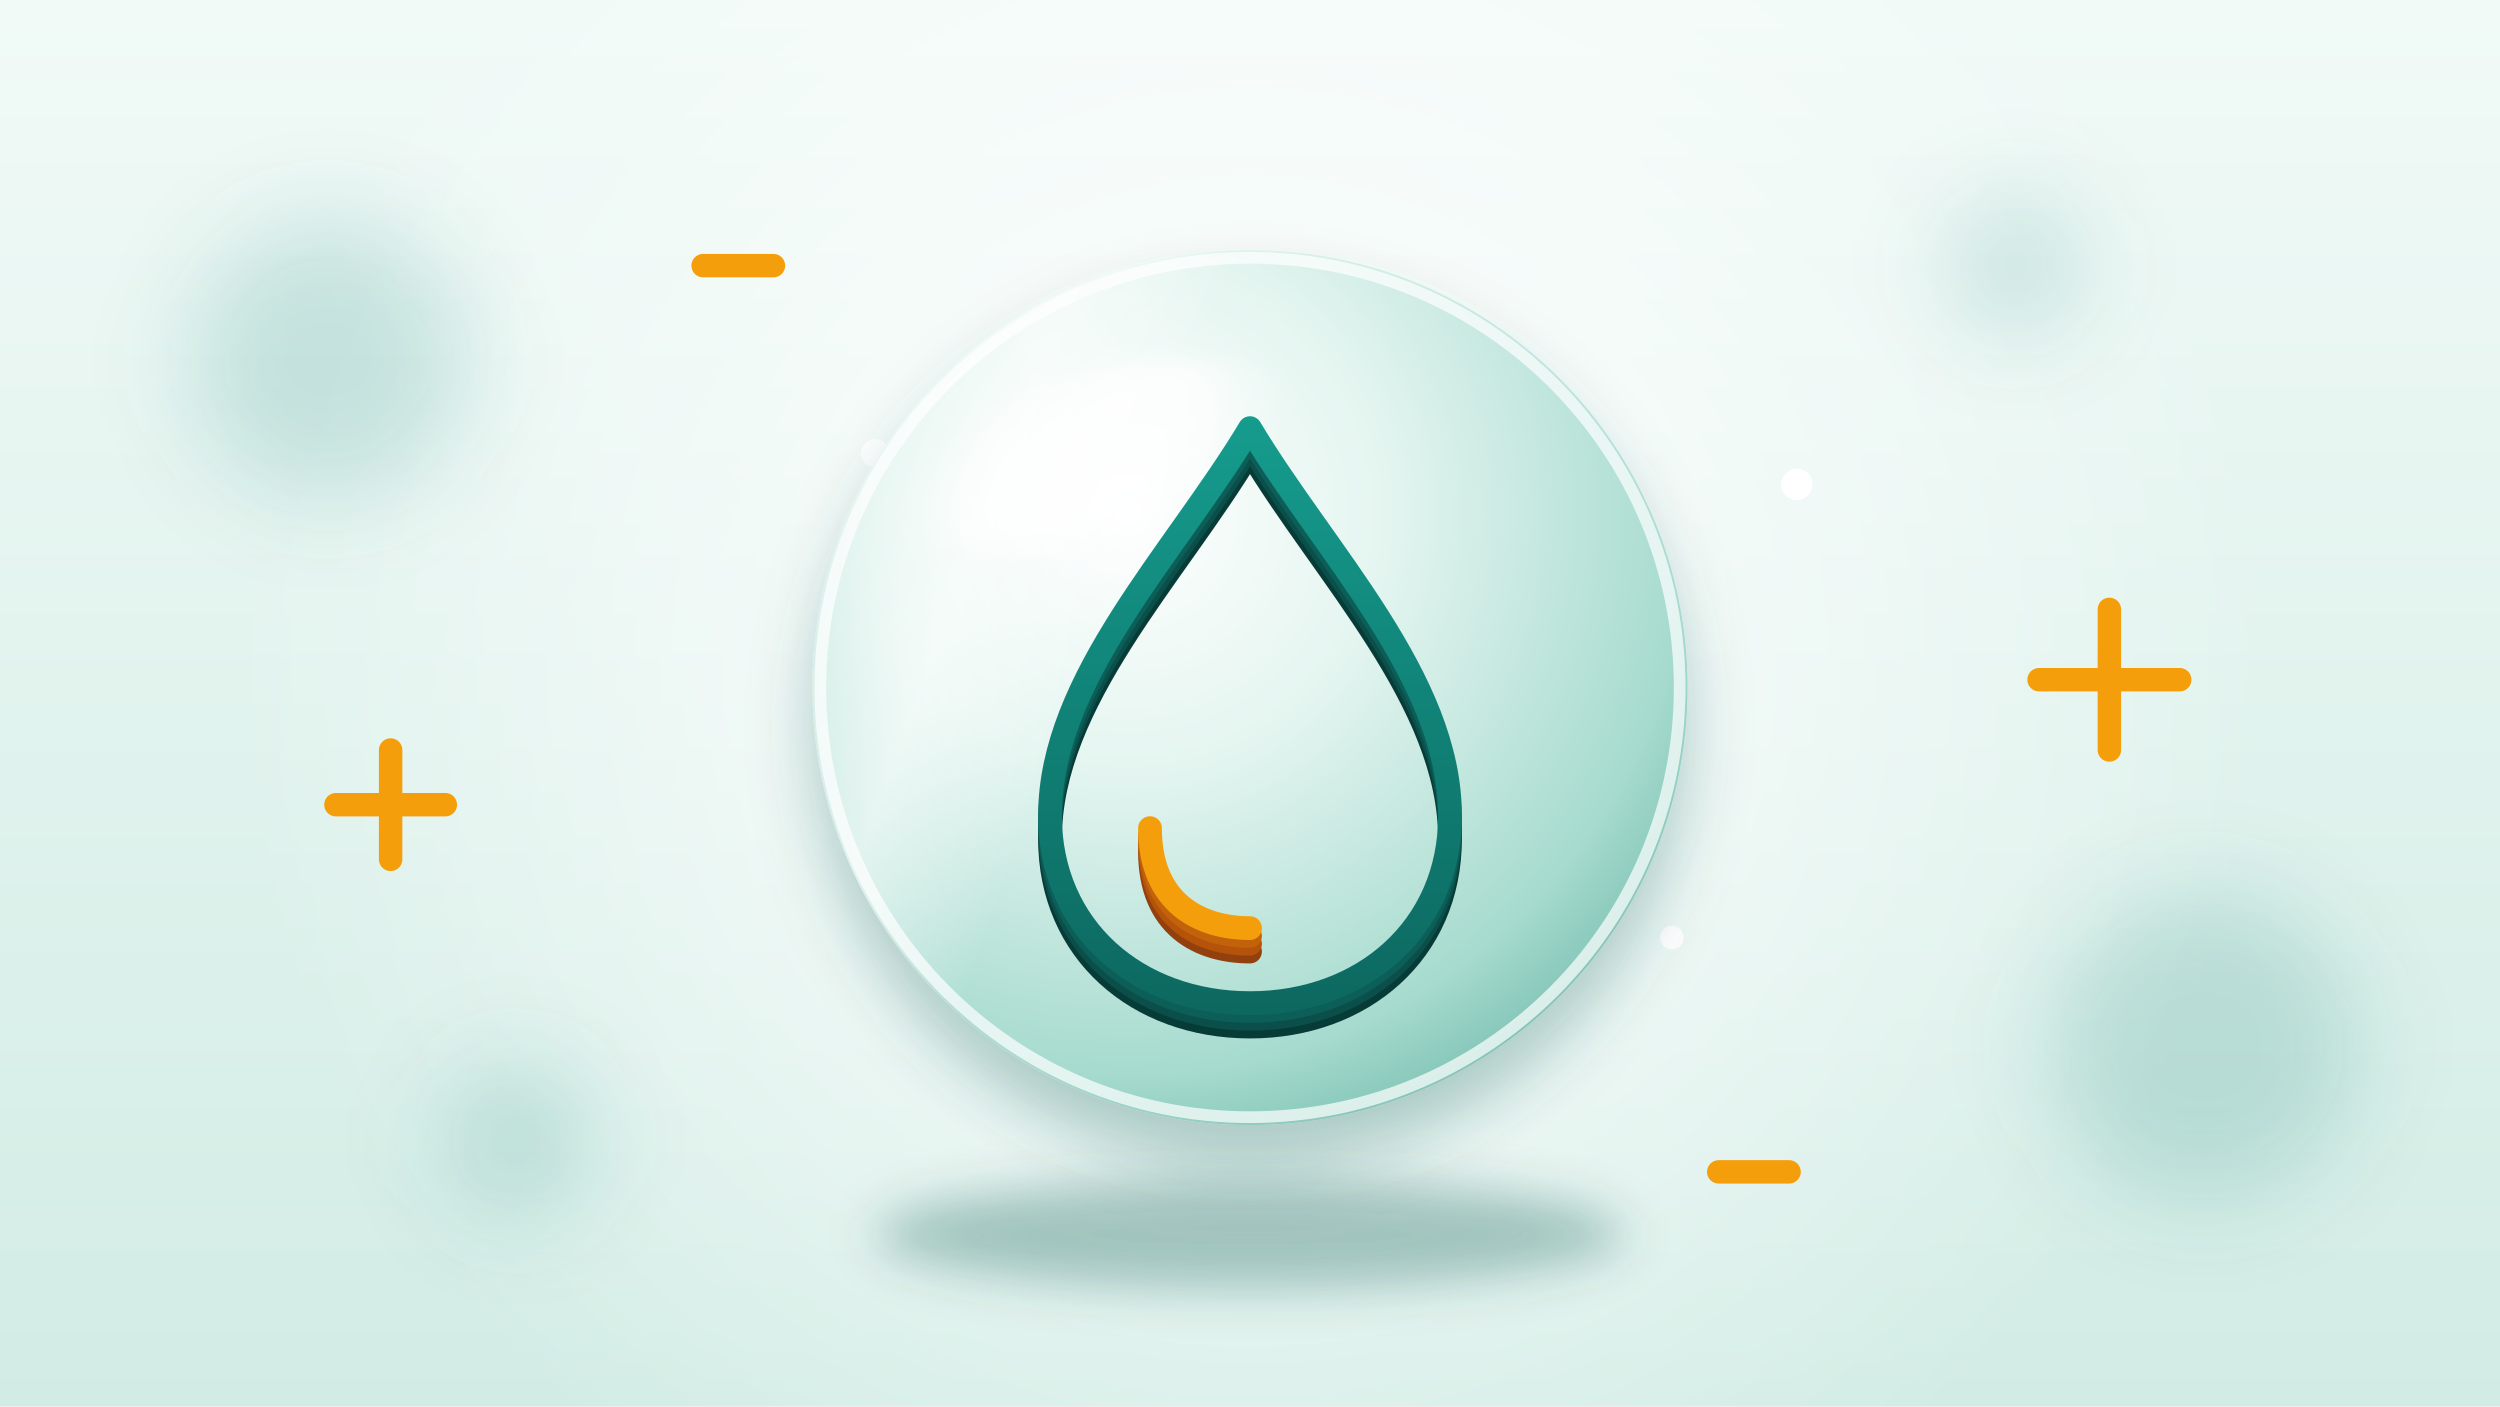
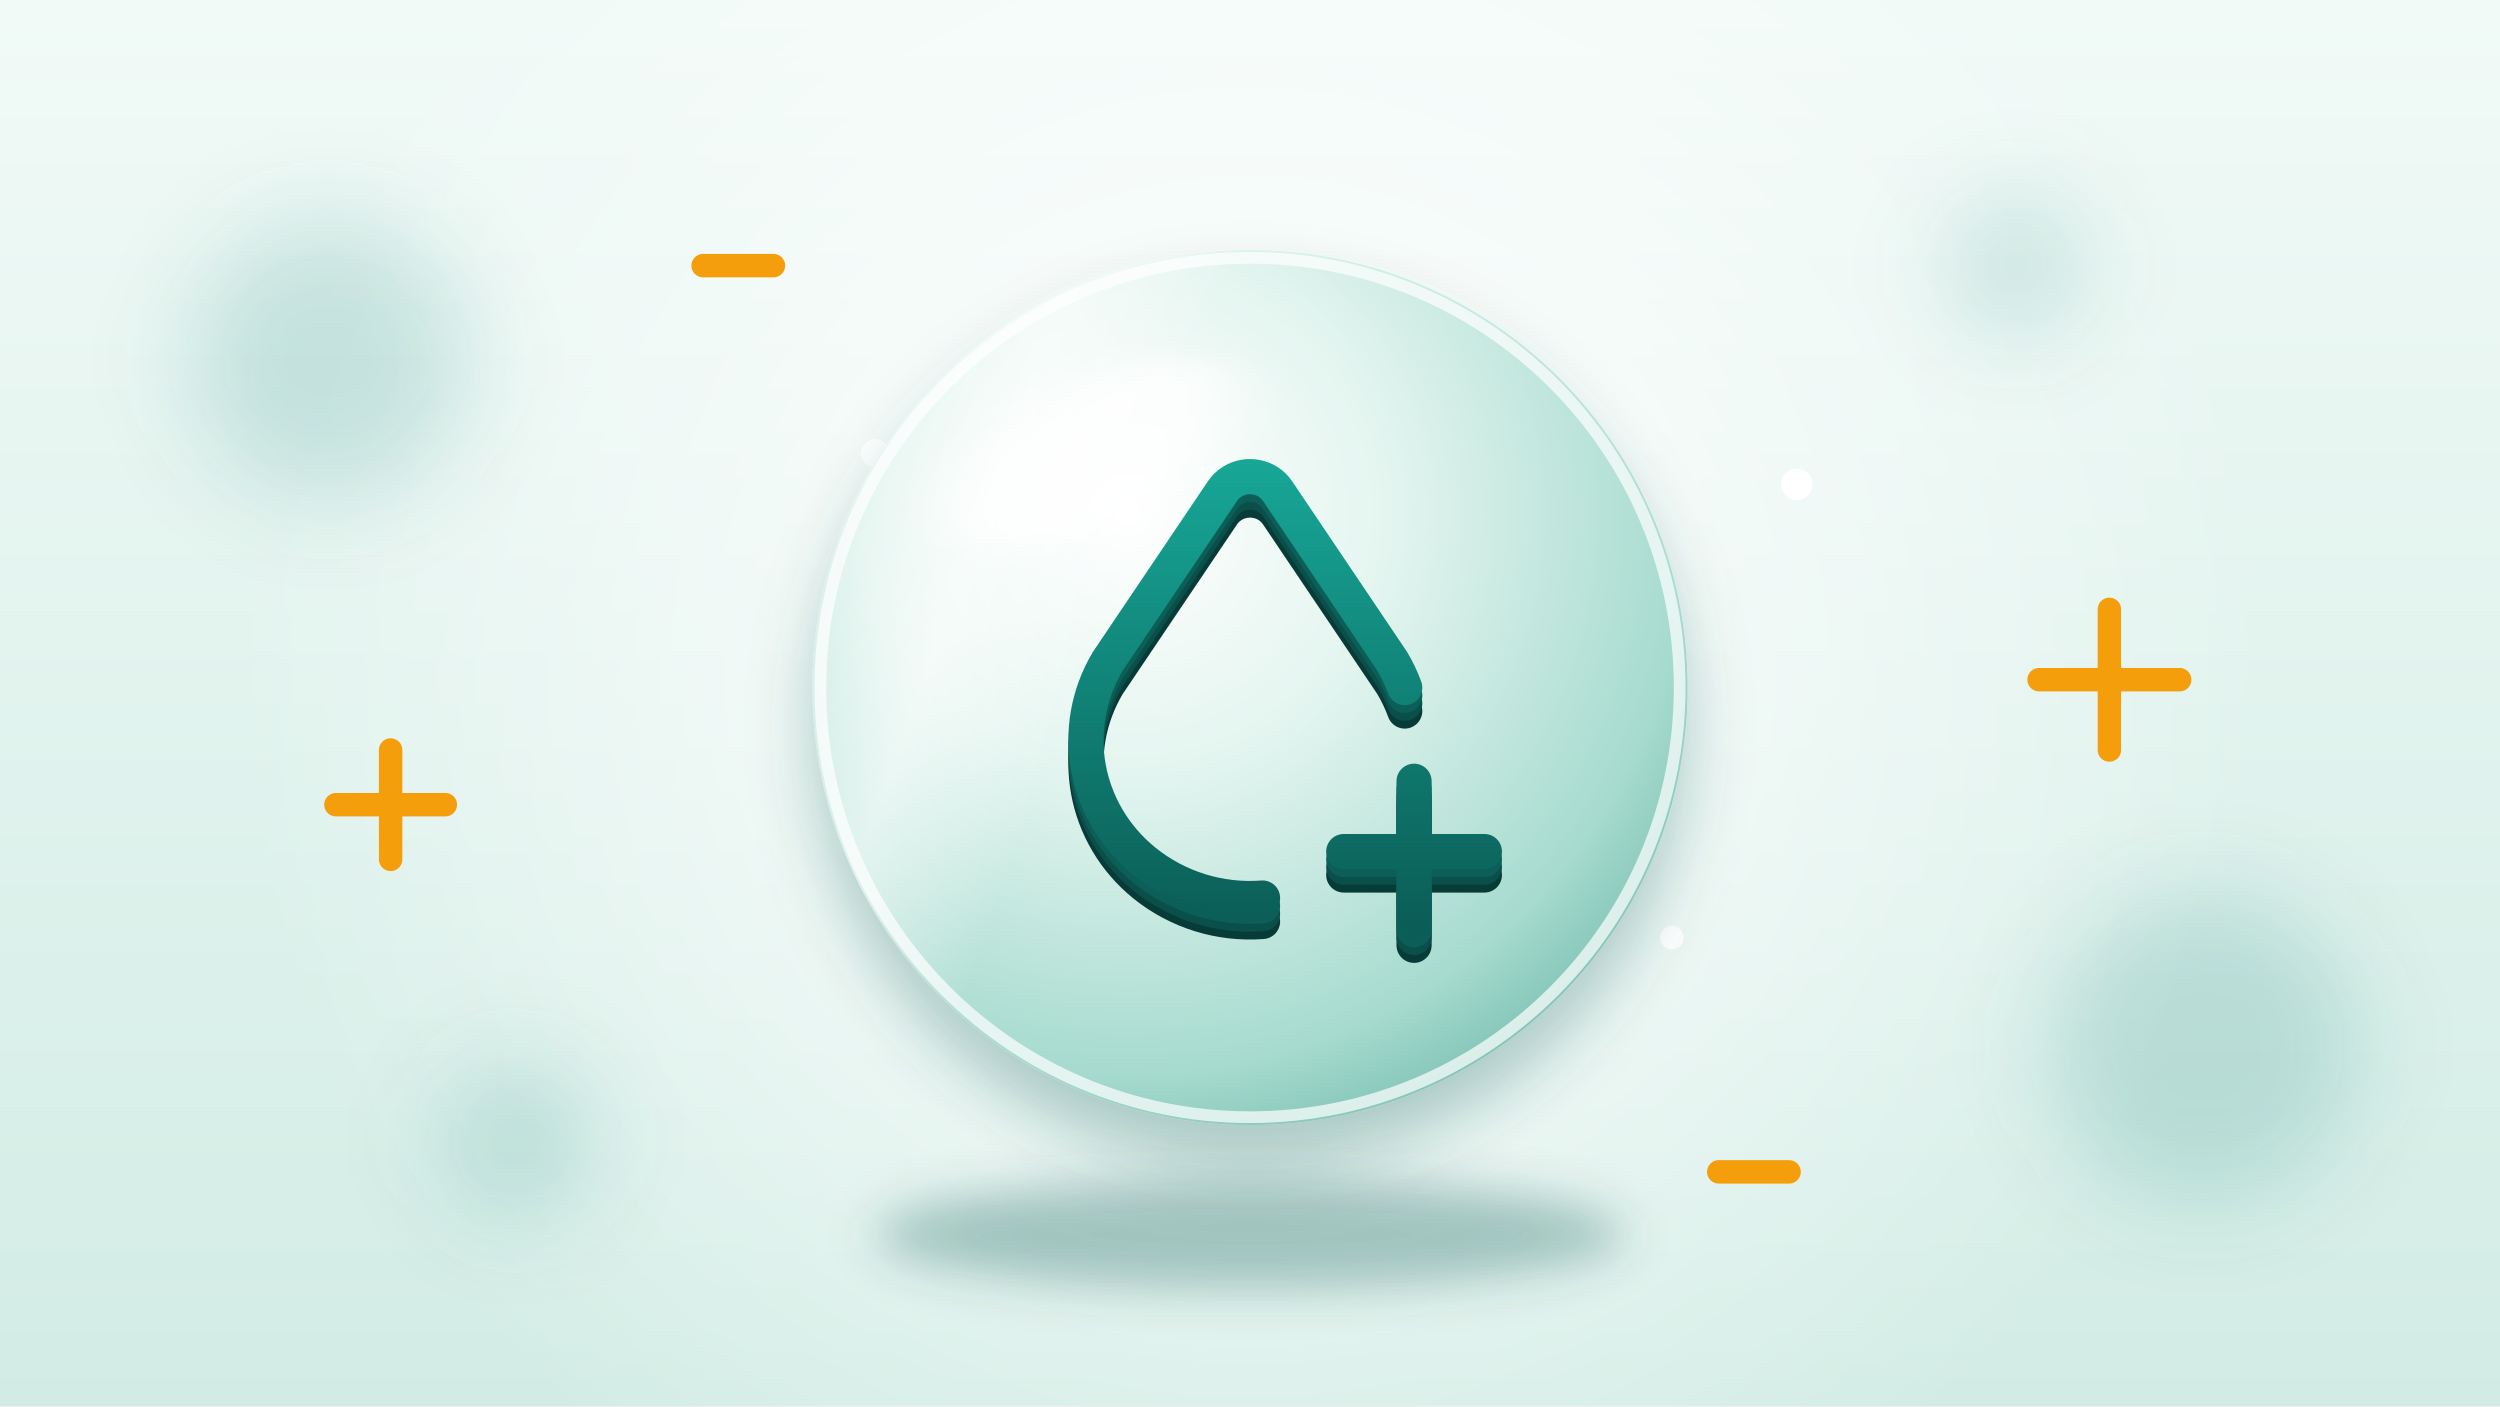
<svg xmlns="http://www.w3.org/2000/svg" viewBox="0 0 320 180" width="640" height="360" role="img">
  <style>
.f{animation:f 4.8s ease-in-out infinite alternate;transform-box:view-box;transform-origin:160px 150px}
.s{animation:s 4.8s ease-in-out infinite alternate;transform-box:fill-box;transform-origin:center}
.i{animation:i 7s ease-in-out infinite alternate;transform-box:view-box;transform-origin:160px 90px}
.g{animation:g 6s ease-in-out infinite}
.t{animation:t 3.6s ease-in-out infinite alternate}.t2{animation-delay:-1.8s}.t3{animation-delay:-.9s}
.b{animation:b 9s ease-in-out infinite alternate;transform-box:fill-box;transform-origin:center}.b2{animation-duration:12s;animation-direction:alternate-reverse}
@keyframes f{to{transform:translateY(-6px)}}
@keyframes s{to{transform:scale(.82);opacity:.55}}
@keyframes i{from{transform:rotate(-3deg) skewX(1.5deg)}to{transform:rotate(3deg) skewX(-1.5deg)}}
@keyframes g{0%,55%{transform:translateX(-150px)}100%{transform:translateX(150px)}}
@keyframes t{from{opacity:.35;transform:translateY(2px)}to{opacity:1;transform:translateY(-3px)}}
@keyframes b{to{transform:translate(8px,-6px) scale(1.12)}}
@media (prefers-reduced-motion:reduce){*{animation:none!important}}
</style>
  <defs>
    <linearGradient id="bg" x1="0" y1="0" x2="0" y2="1">
      <stop offset="0" stop-color="#F1FAF7" />
      <stop offset="1" stop-color="#D2ECE5" />
    </linearGradient>
    <radialGradient id="glow" cx="160" cy="84" r="130" gradientUnits="userSpaceOnUse">
      <stop offset="0" stop-color="#fff" stop-opacity=".95" />
      <stop offset="1" stop-color="#fff" stop-opacity="0" />
    </radialGradient>
    <radialGradient id="orb" cx=".36" cy=".3" r=".78">
      <stop offset="0" stop-color="#fff" />
      <stop offset=".38" stop-color="#E4F5F0" />
      <stop offset=".82" stop-color="#A7DBCF" />
      <stop offset="1" stop-color="#78BFB0" />
    </radialGradient>
-     <linearGradient id="ink" x1="0" y1="14" x2="0" y2="82" gradientUnits="userSpaceOnUse">
+     <linearGradient id="ink" x1="0" y1="2" x2="0" y2="22" gradientUnits="userSpaceOnUse">
      <stop offset="0" stop-color="#17A898" />
      <stop offset="1" stop-color="#0B5E57" />
    </linearGradient>
    <linearGradient id="shine" x1="0" y1="0" x2="1" y2="0">
      <stop offset="0" stop-color="#fff" stop-opacity="0" />
      <stop offset=".5" stop-color="#fff" stop-opacity=".55" />
      <stop offset="1" stop-color="#fff" stop-opacity="0" />
    </linearGradient>
    <filter id="blur3" x="-50%" y="-50%" width="200%" height="200%">
      <feGaussianBlur stdDeviation="3" />
    </filter>
    <filter id="blur6" x="-50%" y="-50%" width="200%" height="200%">
      <feGaussianBlur stdDeviation="6" />
    </filter>
    <filter id="drop" x="-30%" y="-30%" width="160%" height="160%">
      <feDropShadow dx="0" dy="5" stdDeviation="4" flood-color="#0A4F49" flood-opacity=".28" />
    </filter>
    <clipPath id="clip">
      <circle cx="160" cy="88" r="56" />
    </clipPath>
  </defs>
  <rect width="320" height="180" fill="url(#bg)" />
  <rect width="320" height="180" fill="url(#glow)" />
  <g filter="url(#blur6)" fill="#0F766E" fill-opacity=".16">
    <circle class="b" cx="42" cy="46" r="18" />
    <circle class="b b2" cx="282" cy="134" r="20" />
    <circle class="b b2" cx="258" cy="34" r="9" />
    <circle class="b" cx="66" cy="146" r="10" />
  </g>
  <g fill="none" stroke="#F59E0B" stroke-width="3" stroke-linecap="round">
    <path class="t" d="M270 78 V96 M261 87 H279" />
    <path class="t t2" d="M50 96 V110 M43 103 H57" />
    <path class="t t3" d="M90 34 h9 M220 150 h9" />
  </g>
  <g fill="#fff">
    <circle class="t t2" cx="112" cy="58" r="1.8" />
    <circle class="t" cx="214" cy="120" r="1.5" />
    <circle class="t t3" cx="230" cy="62" r="2" />
  </g>
  <ellipse class="s" cx="160" cy="158" rx="48" ry="7" fill="#0A4F49" fill-opacity=".3" filter="url(#blur3)" />
  <g class="f">
    <g filter="url(#drop)">
      <circle cx="160" cy="88" r="56" fill="url(#orb)" />
    </g>
    <circle cx="160" cy="88" r="55" fill="none" stroke="#fff" stroke-opacity=".7" stroke-width="1.5" />
    <ellipse cx="140" cy="58" rx="20" ry="9" fill="#fff" fill-opacity=".75" transform="rotate(-28 140 58)" filter="url(#blur3)" />
    <g clip-path="url(#clip)">
      <rect class="g" x="130" y="20" width="40" height="140" fill="url(#shine)" transform="skewX(-20)" />
    </g>
    <g class="i">
      <g transform="translate(0 3)">
-         <g transform="translate(83.2 13.2) scale(1.6)" fill="none" stroke="#073B37" stroke-width="1.9" stroke-linecap="round" stroke-linejoin="round">
-           <path d="M48 26 C42 36 32 46 32 57 C32 66 39 72 48 72 C57 72 64 66 64 57 C64 46 54 36 48 26Z" />
-           <path d="M40 58 C40 64 44 66 48 66" stroke="#92400E" />
+         <g transform="translate(124 52) scale(3)" fill="none" stroke="#073B37" stroke-width="1.5" stroke-linecap="round" stroke-linejoin="round">
+           <path d="M18.602 12.004a6.66 6.66 0 0 0 -.538 -1.127l-4.89 -7.26c-.42 -.625 -1.287 -.803 -1.936 -.397a1.376 1.376 0 0 0 -.41 .397l-4.893 7.26c-1.695 2.838 -1.035 6.441 1.567 8.546a7.16 7.16 0 0 0 5.033 1.56" />
+           <path d="M16 19h6" />
+           <path d="M19 16v6" />
        </g>
      </g>
      <g transform="translate(0 2)">
-         <g transform="translate(83.2 13.2) scale(1.6)" fill="none" stroke="#0A4F49" stroke-width="1.9" stroke-linecap="round" stroke-linejoin="round">
-           <path d="M48 26 C42 36 32 46 32 57 C32 66 39 72 48 72 C57 72 64 66 64 57 C64 46 54 36 48 26Z" />
-           <path d="M40 58 C40 64 44 66 48 66" stroke="#B45309" />
+         <g transform="translate(124 52) scale(3)" fill="none" stroke="#0A4F49" stroke-width="1.5" stroke-linecap="round" stroke-linejoin="round">
+           <path d="M18.602 12.004a6.66 6.66 0 0 0 -.538 -1.127l-4.89 -7.26c-.42 -.625 -1.287 -.803 -1.936 -.397a1.376 1.376 0 0 0 -.41 .397l-4.893 7.26c-1.695 2.838 -1.035 6.441 1.567 8.546a7.16 7.16 0 0 0 5.033 1.56" />
+           <path d="M16 19h6" />
+           <path d="M19 16v6" />
        </g>
      </g>
      <g transform="translate(0 1)">
-         <g transform="translate(83.2 13.2) scale(1.6)" fill="none" stroke="#0C5F58" stroke-width="1.9" stroke-linecap="round" stroke-linejoin="round">
-           <path d="M48 26 C42 36 32 46 32 57 C32 66 39 72 48 72 C57 72 64 66 64 57 C64 46 54 36 48 26Z" />
-           <path d="M40 58 C40 64 44 66 48 66" stroke="#C2620A" />
+         <g transform="translate(124 52) scale(3)" fill="none" stroke="#0C5F58" stroke-width="1.5" stroke-linecap="round" stroke-linejoin="round">
+           <path d="M18.602 12.004a6.66 6.66 0 0 0 -.538 -1.127l-4.89 -7.26c-.42 -.625 -1.287 -.803 -1.936 -.397a1.376 1.376 0 0 0 -.41 .397l-4.893 7.26c-1.695 2.838 -1.035 6.441 1.567 8.546a7.16 7.16 0 0 0 5.033 1.56" />
+           <path d="M16 19h6" />
+           <path d="M19 16v6" />
        </g>
      </g>
-       <g transform="translate(83.2 13.2) scale(1.6)" fill="none" stroke="url(#ink)" stroke-width="1.9" stroke-linecap="round" stroke-linejoin="round">
-         <path d="M48 26 C42 36 32 46 32 57 C32 66 39 72 48 72 C57 72 64 66 64 57 C64 46 54 36 48 26Z" />
-         <path d="M40 58 C40 64 44 66 48 66" stroke="#F59E0B" />
+       <g transform="translate(124 52) scale(3)" fill="none" stroke="url(#ink)" stroke-width="1.5" stroke-linecap="round" stroke-linejoin="round">
+         <path d="M18.602 12.004a6.66 6.66 0 0 0 -.538 -1.127l-4.89 -7.26c-.42 -.625 -1.287 -.803 -1.936 -.397a1.376 1.376 0 0 0 -.41 .397l-4.893 7.26c-1.695 2.838 -1.035 6.441 1.567 8.546a7.16 7.16 0 0 0 5.033 1.56" />
+         <path d="M16 19h6" />
+         <path d="M19 16v6" />
      </g>
    </g>
  </g>
</svg>
